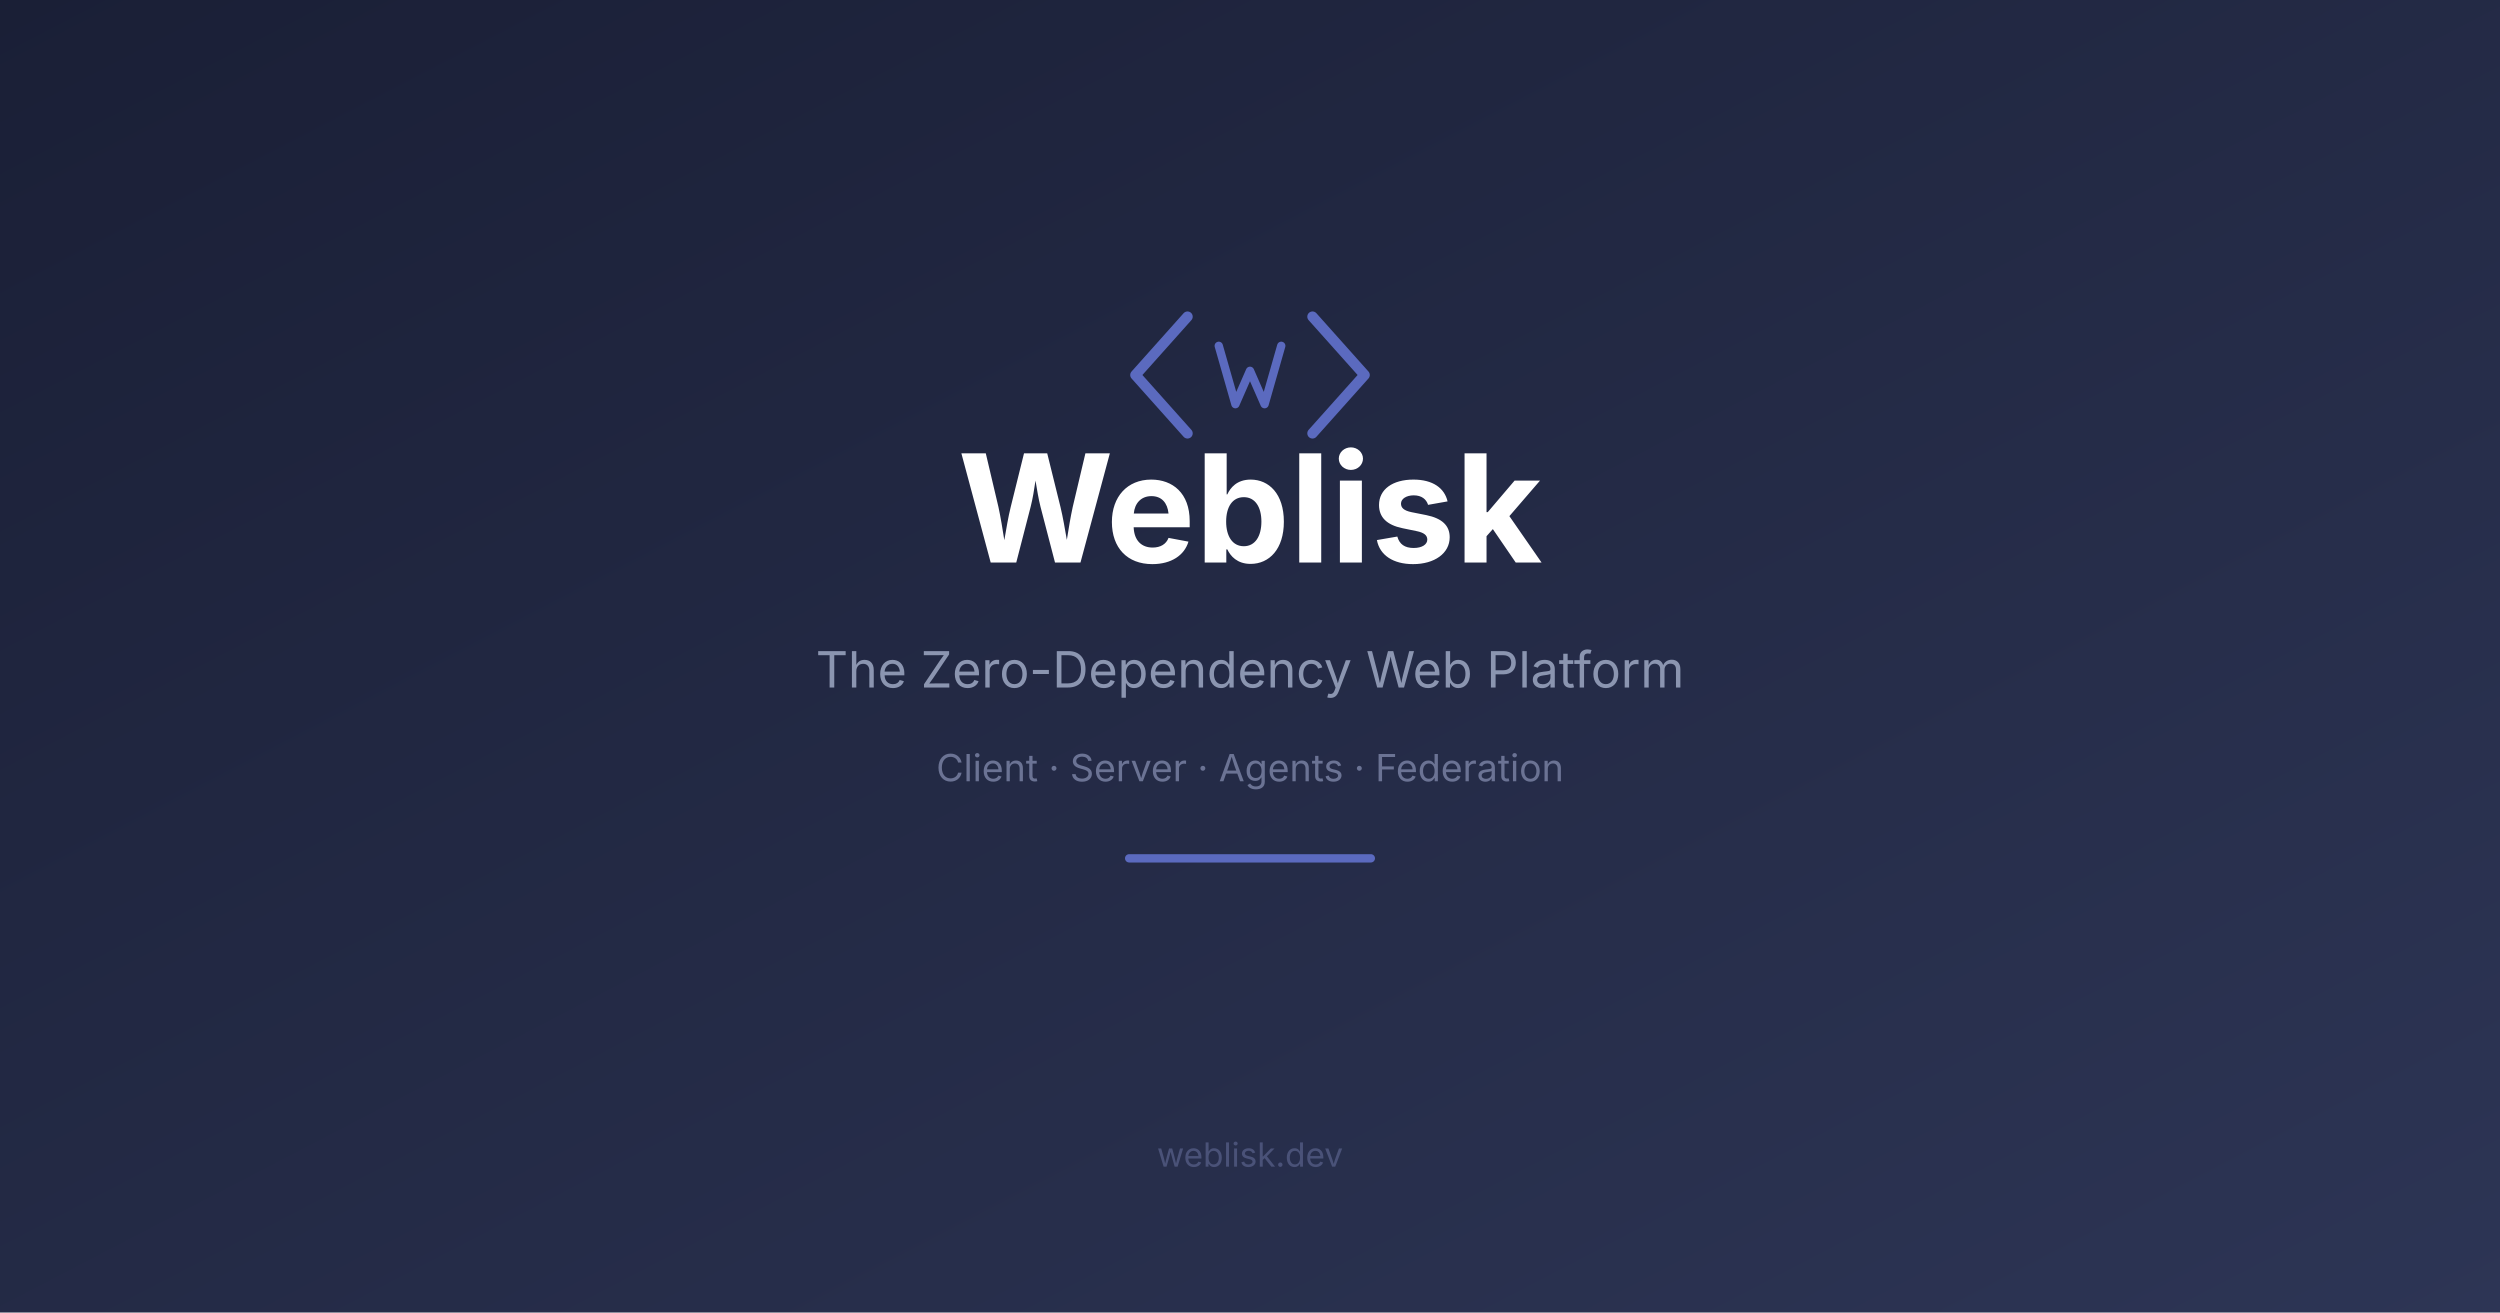
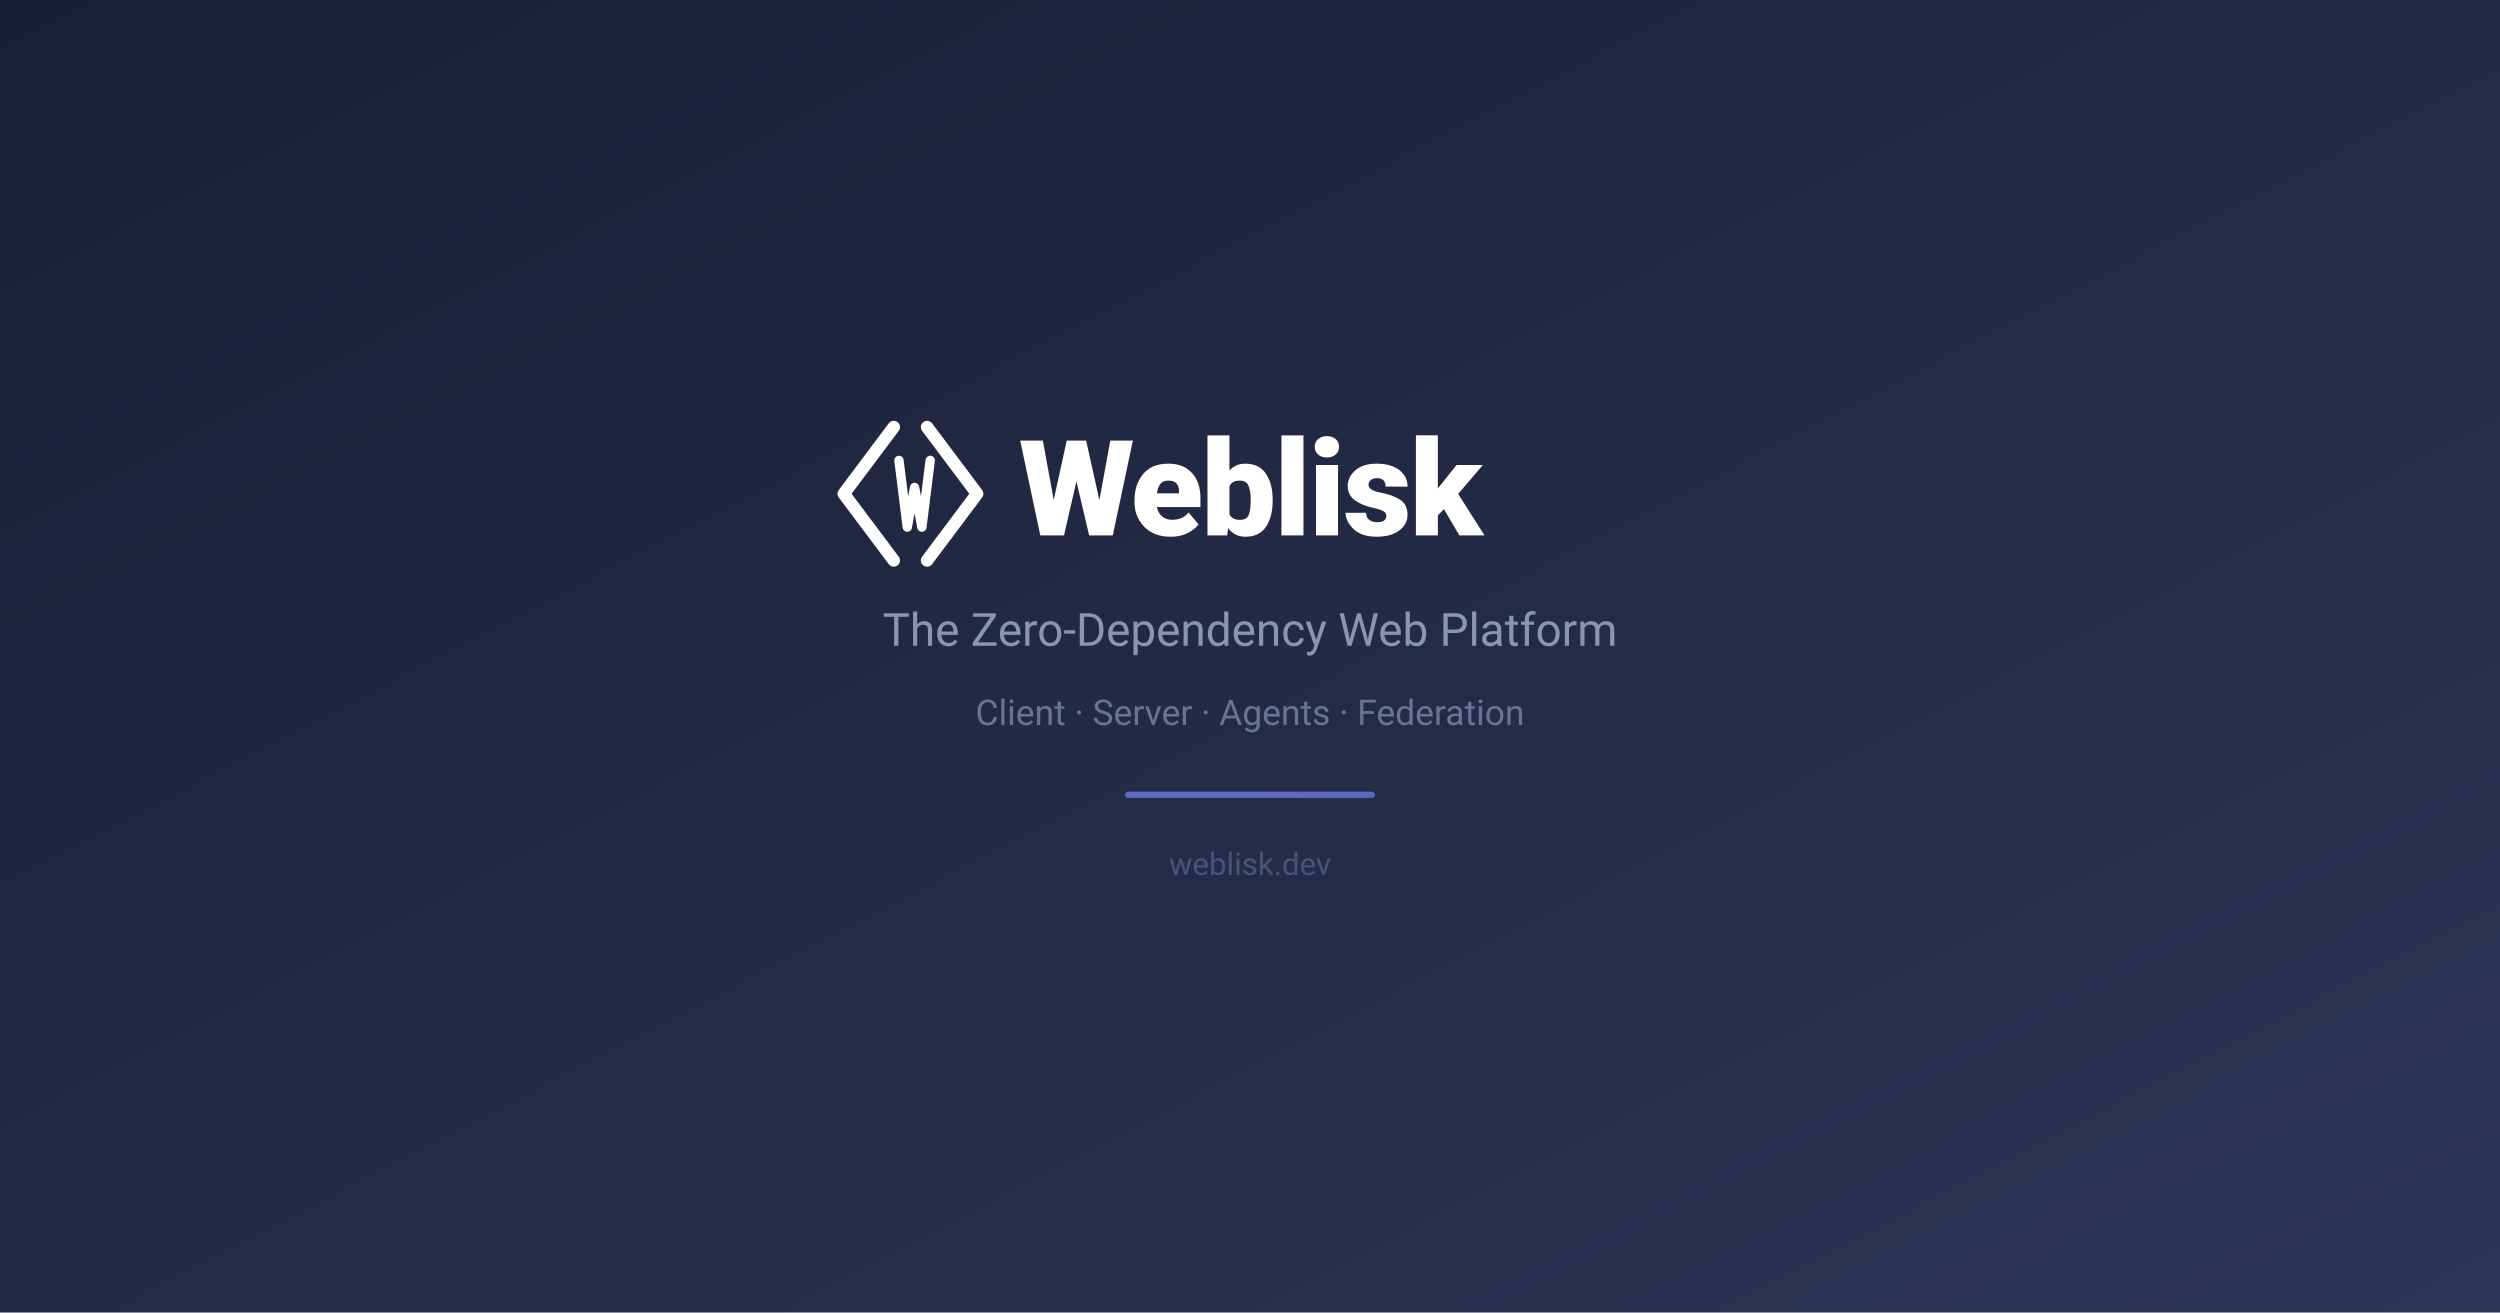
<svg xmlns="http://www.w3.org/2000/svg" width="1200" height="630" viewBox="0 0 1200 630">
  <defs>
    <linearGradient id="bg" x1="0%" y1="0%" x2="100%" y2="100%">
      <stop offset="0%" stop-color="#1a1f36" />
      <stop offset="100%" stop-color="#2d3555" />
    </linearGradient>
  </defs>
  <rect width="1200" height="630" fill="url(#bg)" />
-   <g transform="translate(600,180)" text-anchor="middle">
-     <polyline points="-30,-28 -55,0 -30,28" fill="none" stroke="#5b6abf" stroke-width="5" stroke-linecap="round" stroke-linejoin="round" />
-     <polyline points="30,-28 55,0 30,28" fill="none" stroke="#5b6abf" stroke-width="5" stroke-linecap="round" stroke-linejoin="round" />
-     <polyline points="-15,-14 -7,14 0,-2 7,14 15,-14" fill="none" stroke="#5b6abf" stroke-width="4" stroke-linecap="round" stroke-linejoin="round" />
+   <g transform="translate(405,205)">
+     <polyline points="24,0 0,32 24,64" fill="none" stroke="#fff" stroke-width="6" stroke-linecap="round" stroke-linejoin="round" />
+     <polyline points="40,0 64,32 40,64" fill="none" stroke="#fff" stroke-width="6" stroke-linecap="round" stroke-linejoin="round" />
+     <polyline points="26.5,16 30.5,48 34,29 37.5,48 41.5,16" fill="none" stroke="#fff" stroke-width="4.5" stroke-linecap="round" stroke-linejoin="round" />
+     <text x="84" y="52" font-family="system-ui,-apple-system,BlinkMacSystemFont,'Segoe UI',Roboto,sans-serif" font-size="64" font-weight="800" fill="#fff" letter-spacing="-1">Weblisk</text>
  </g>
-   <text x="600" y="270" text-anchor="middle" font-family="-apple-system, BlinkMacSystemFont, 'Segoe UI', sans-serif" font-size="72" font-weight="700" fill="#ffffff">Weblisk</text>
-   <text x="600" y="330" text-anchor="middle" font-family="-apple-system, BlinkMacSystemFont, 'Segoe UI', sans-serif" font-size="24" fill="#8b95b0">The Zero-Dependency Web Platform</text>
-   <text x="600" y="375" text-anchor="middle" font-family="-apple-system, BlinkMacSystemFont, 'Segoe UI', sans-serif" font-size="18" fill="#6b7394">Client · Server · Agents · Federation</text>
-   <rect x="540" y="410" width="120" height="4" rx="2" fill="#5b6abf" />
-   <text x="600" y="560" text-anchor="middle" font-family="-apple-system, BlinkMacSystemFont, 'Segoe UI', sans-serif" font-size="16" fill="#4a5278">weblisk.dev</text>
+   <text x="600" y="310" text-anchor="middle" font-family="system-ui,-apple-system,BlinkMacSystemFont,'Segoe UI',Roboto,sans-serif" font-size="22" fill="#8b95b0">The Zero-Dependency Web Platform</text>
+   <text x="600" y="348" text-anchor="middle" font-family="system-ui,-apple-system,BlinkMacSystemFont,'Segoe UI',Roboto,sans-serif" font-size="17" fill="#6b7394">Client · Server · Agents · Federation</text>
+   <rect x="540" y="380" width="120" height="3" rx="1.5" fill="#5b6abf" />
+   <text x="600" y="420" text-anchor="middle" font-family="system-ui,-apple-system,BlinkMacSystemFont,'Segoe UI',Roboto,sans-serif" font-size="15" fill="#4a5278">weblisk.dev</text>
</svg>
